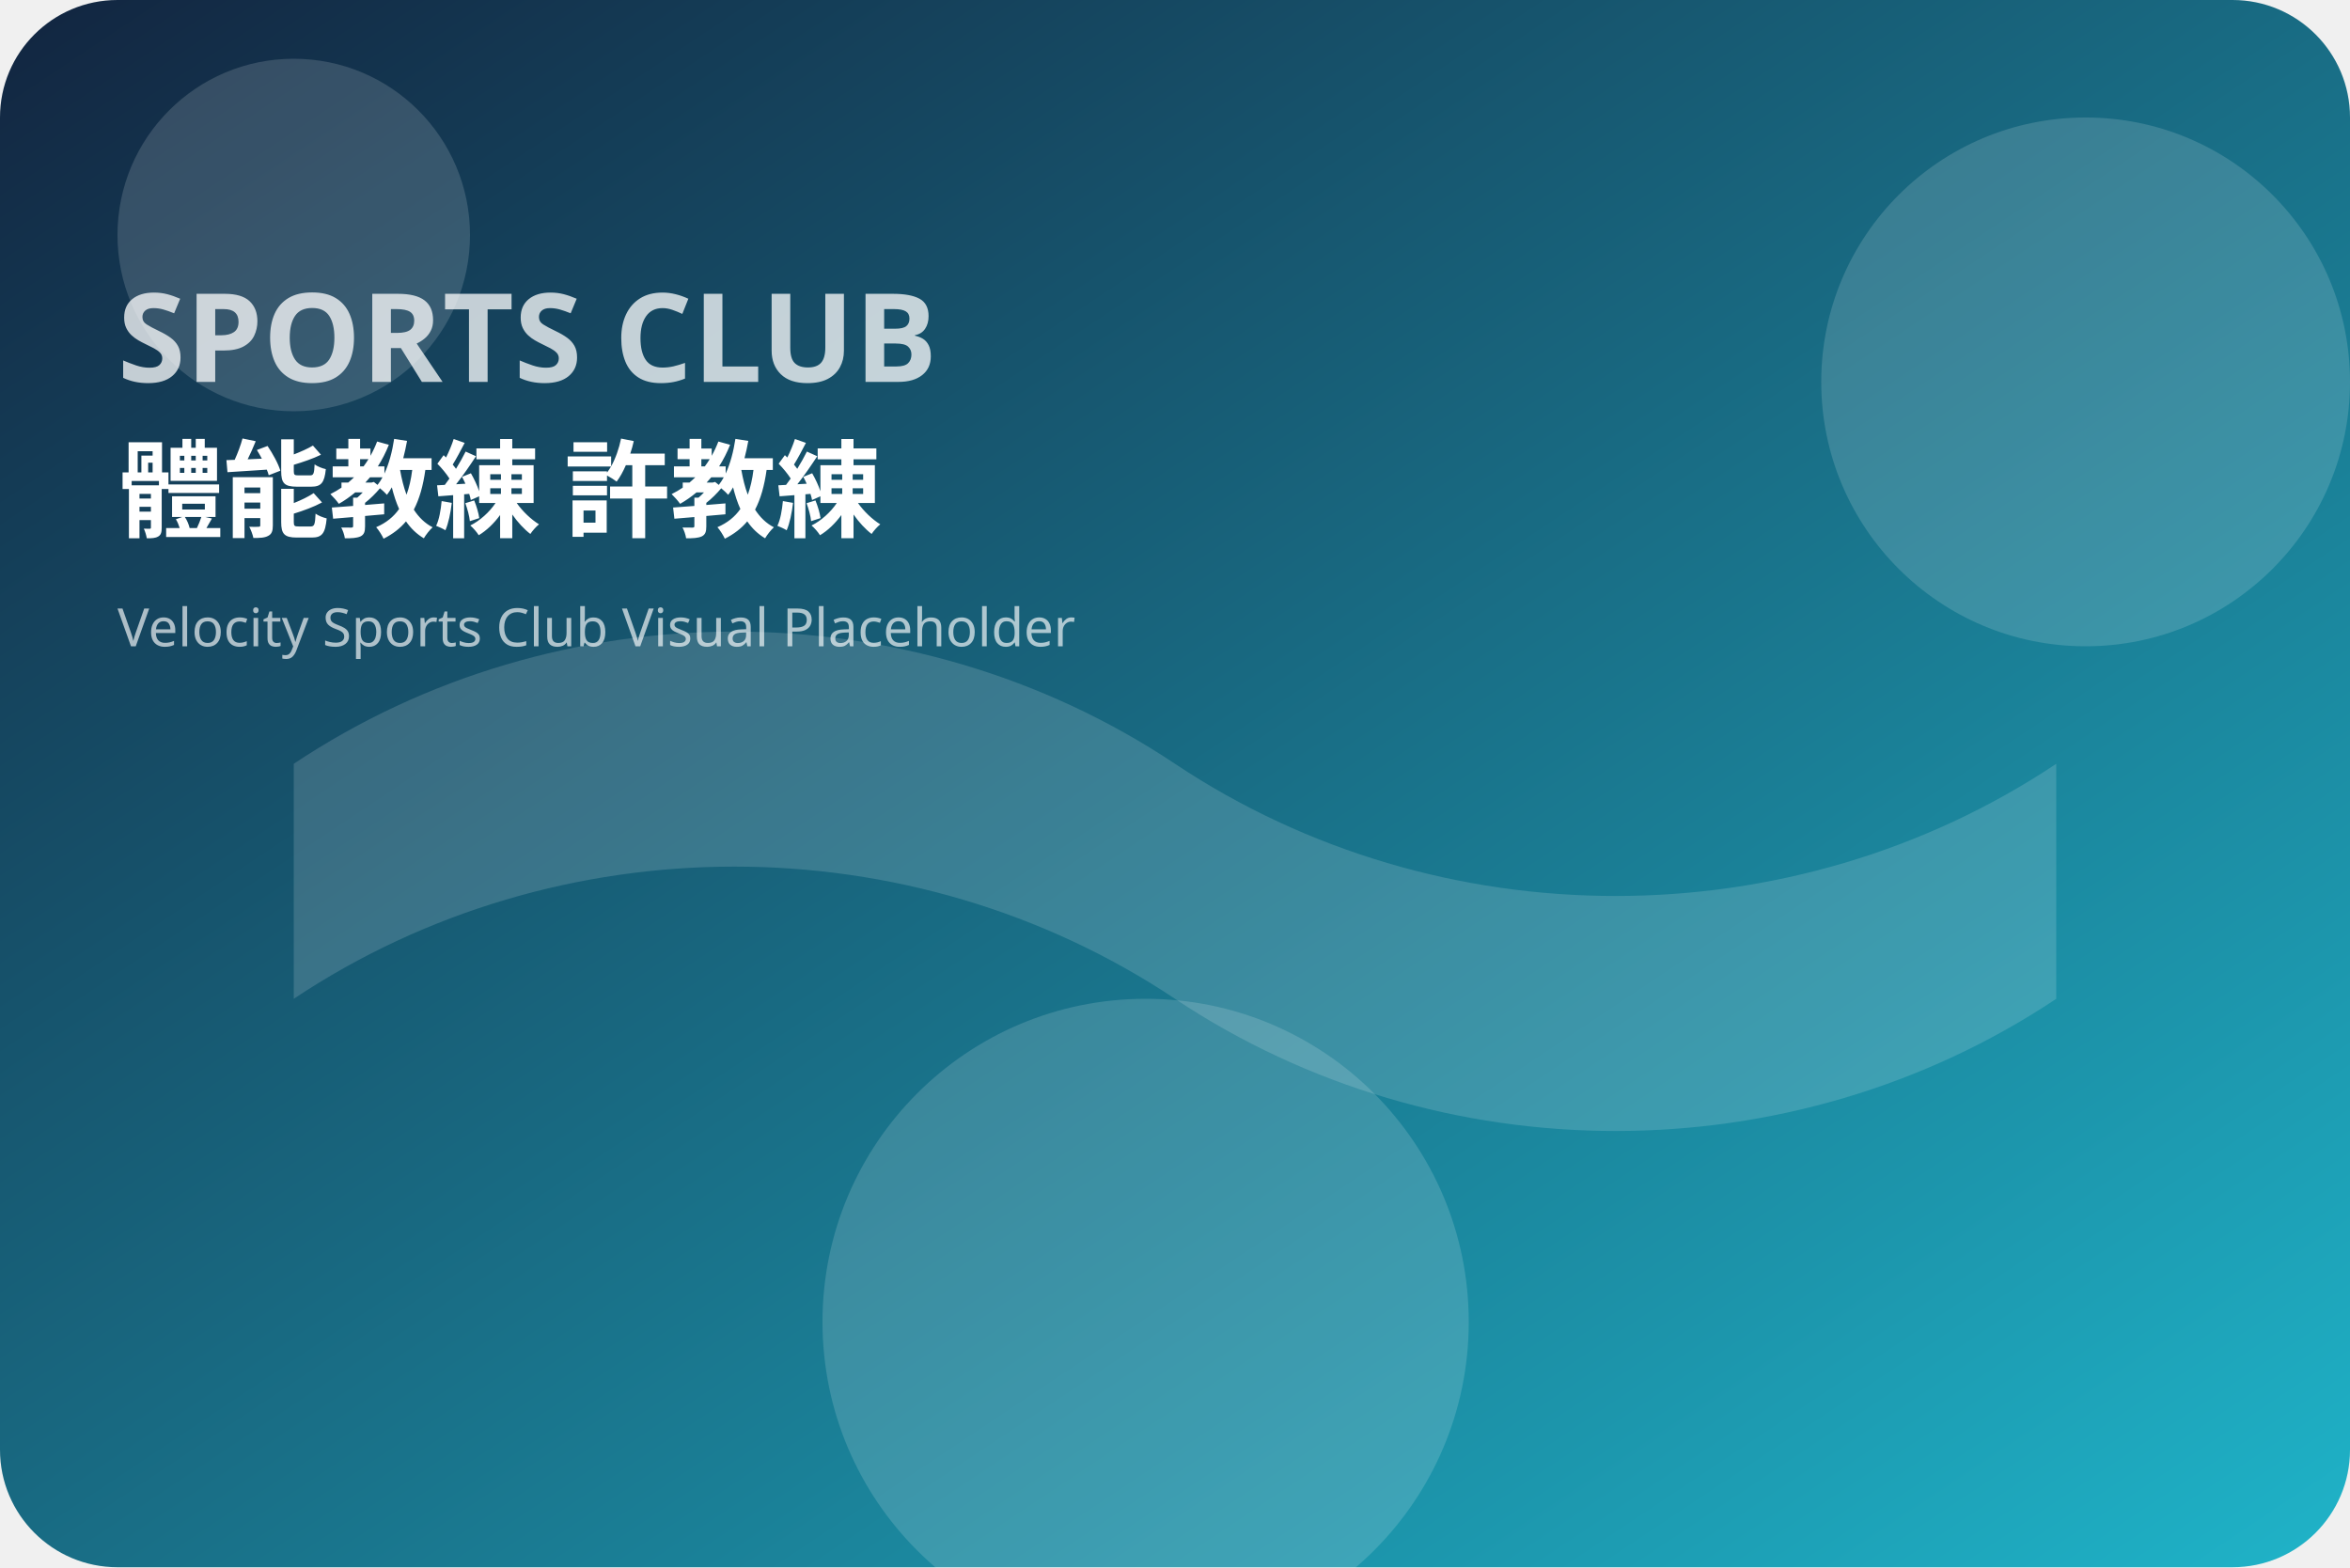
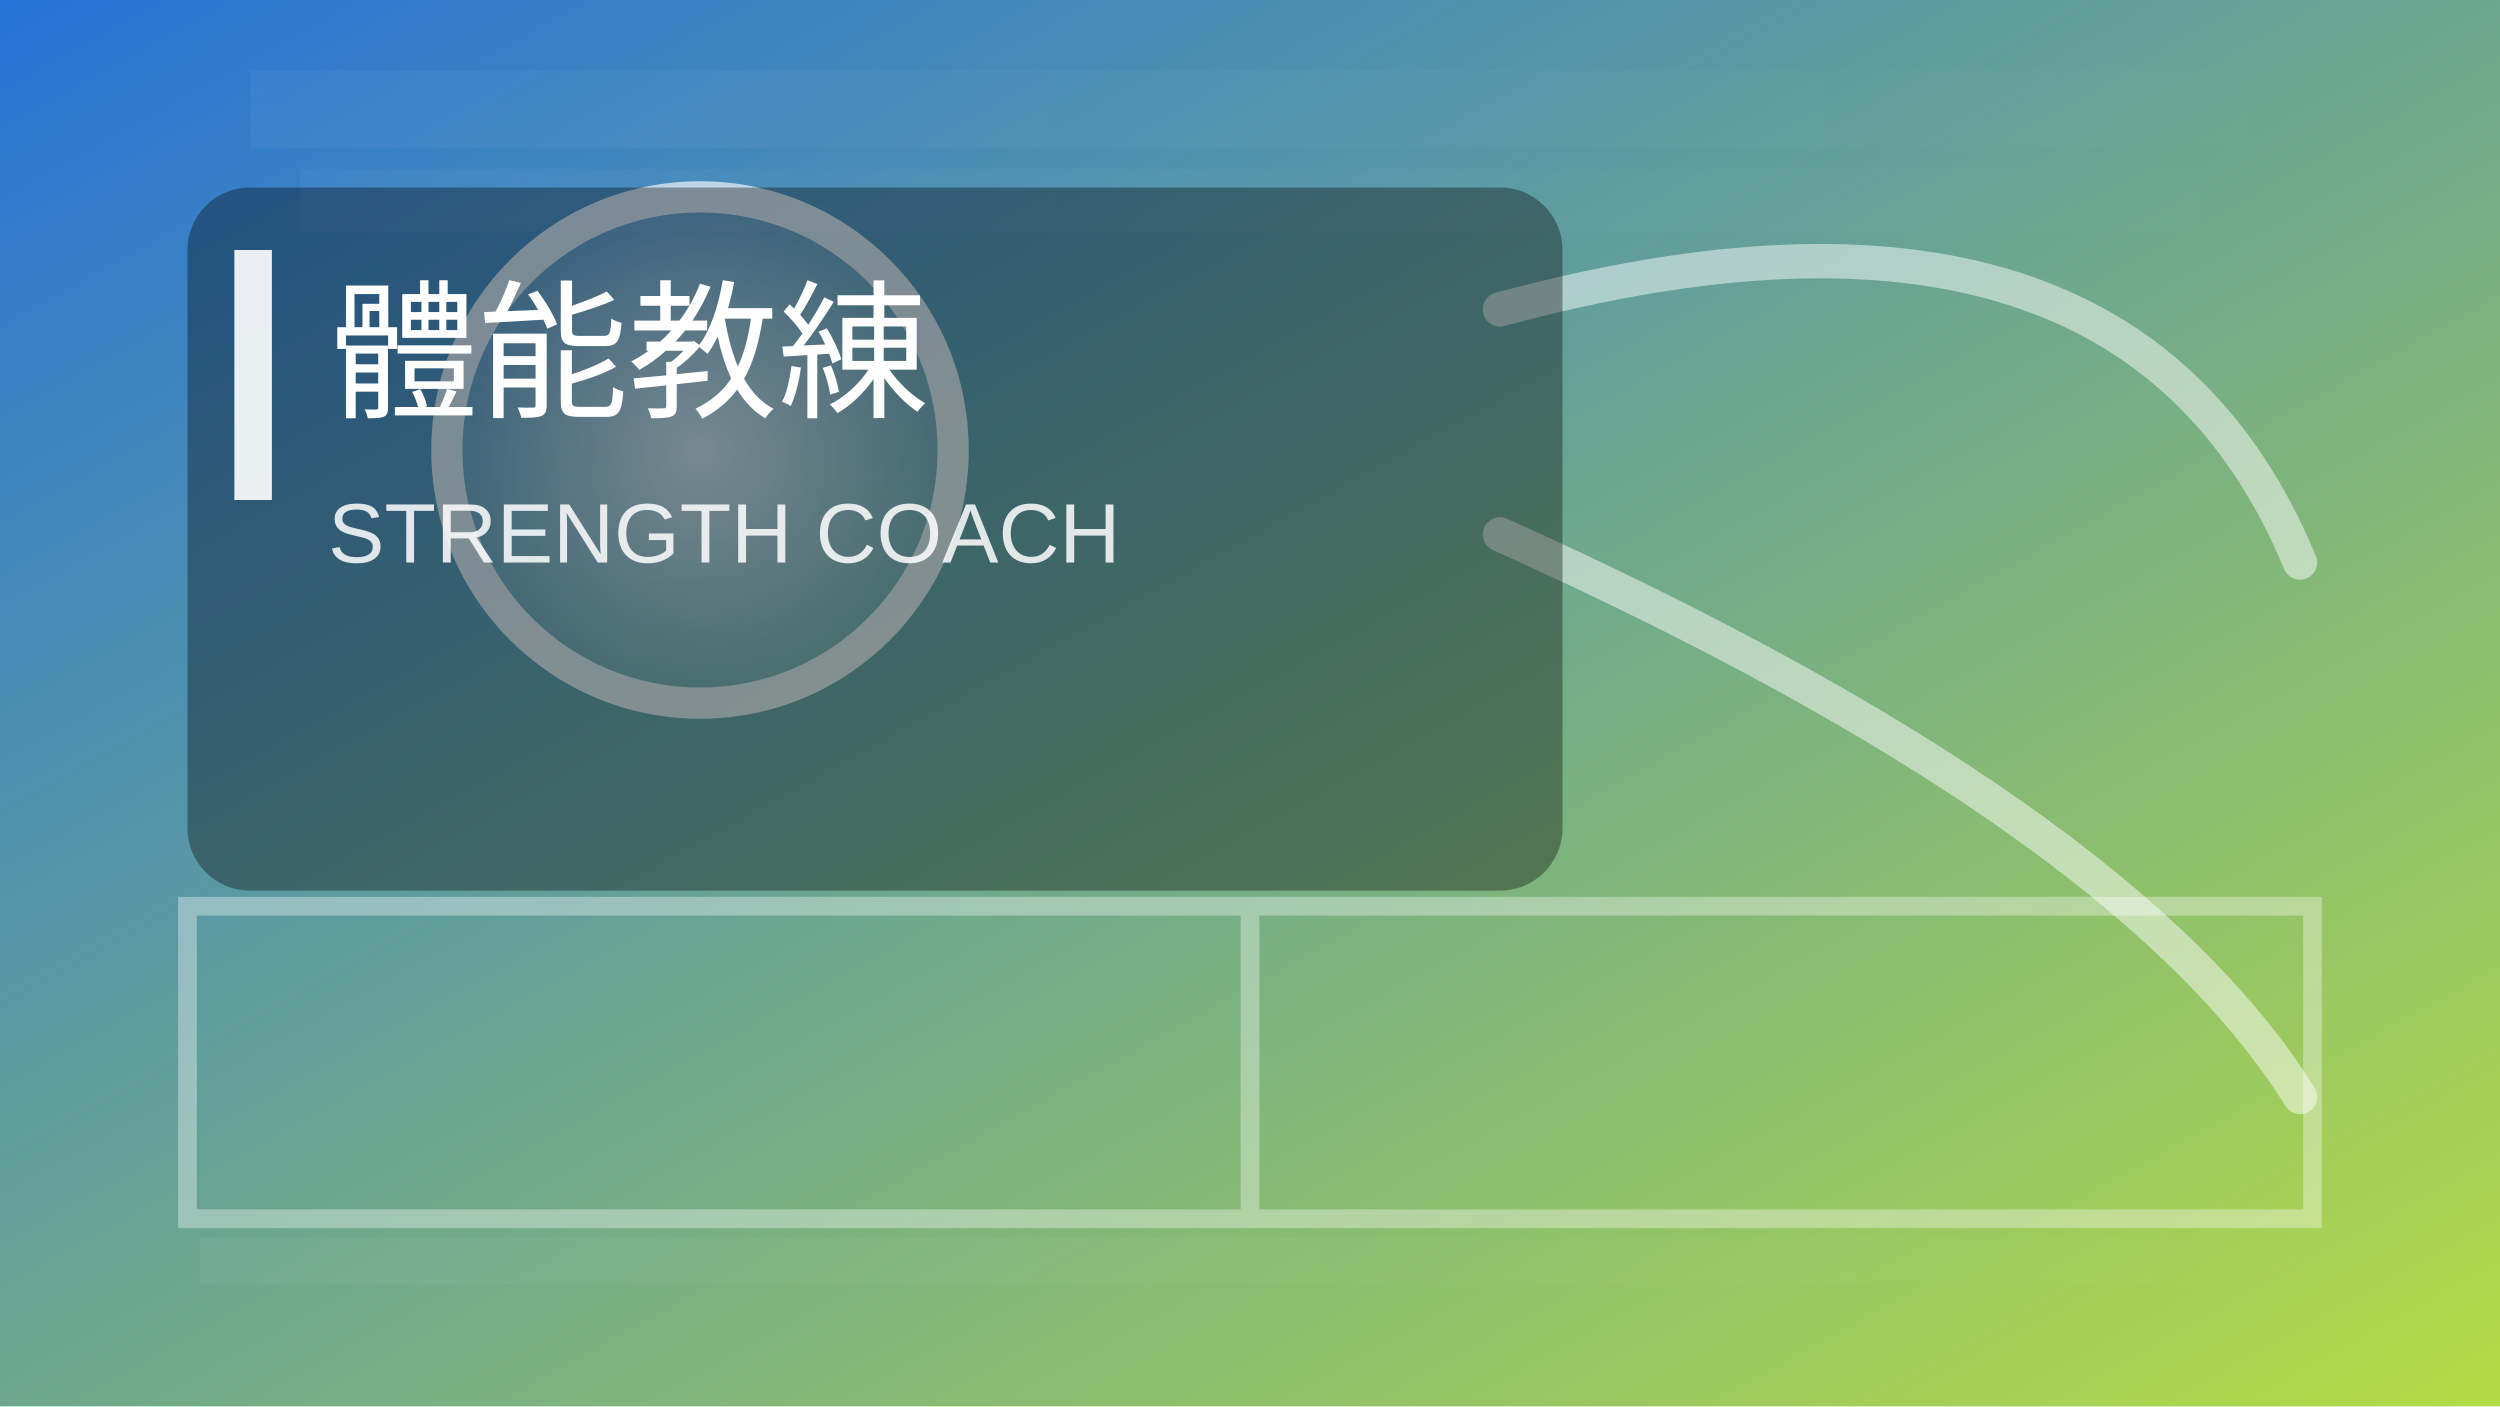
- <svg xmlns="http://www.w3.org/2000/svg" width="1600" height="1067" viewBox="0 0 1600 1067">
+ <svg xmlns="http://www.w3.org/2000/svg" viewBox="0 0 1600 900" role="img" aria-label="體能教練 STRENGTH COACH">
  <defs>
-     <linearGradient id="coach-02-svg" x1="0%" y1="0%" x2="100%" y2="100%">
-       <stop offset="0%" stop-color="#12243f" />
-       <stop offset="100%" stop-color="#1fb4c9" />
+     <linearGradient id="grad" x1="0" y1="0" x2="1" y2="1">
+       <stop offset="0%" stop-color="#2673D8" />
+       <stop offset="100%" stop-color="#B4DB46" />
    </linearGradient>
+     <linearGradient id="line" x1="0" y1="0" x2="1" y2="0">
+       <stop offset="0%" stop-color="rgba(255,255,255,0.25)" />
+       <stop offset="100%" stop-color="rgba(255,255,255,0.05)" />
+     </linearGradient>
+     <radialGradient id="ball" cx="0.5" cy="0.5" r="0.5">
+       <stop offset="0%" stop-color="rgba(255,255,255,0.9)" />
+       <stop offset="100%" stop-color="rgba(255,255,255,0.15)" />
+     </radialGradient>
+     <style>text { font-family: "Barlow", "Noto Sans TC", "Arial", sans-serif; }</style>
  </defs>
-   <rect width="1600" height="1067" fill="url(#coach-02-svg)" rx="80" />
-   <g fill="rgba(255,255,255,0.15)">
-     <circle cx="200" cy="160" r="120" />
-     <circle cx="1420" cy="260" r="180" />
-     <circle cx="780" cy="900" r="220" />
-     <path d="M200 520c180-120 420-120 600 0s420 120 600 0v160c-180 120-420 120-600 0s-420-120-600 0z" />
+   <rect width="1600" height="900" fill="url(#grad)" />
+   <g opacity="0.35">
+     <path d="M120 580 H1480 V780 H120 Z" fill="none" stroke="white" stroke-width="12" />
+     <line x1="800.0" y1="580" x2="800.0" y2="780" stroke="white" stroke-width="12" />
  </g>
-   <text x="80" y="260" fill="rgba(255,255,255,0.75)" font-family="Rajdhani, 'Barlow', sans-serif" font-size="84" font-weight="600">SPORTS CLUB</text>
-   <text x="80" y="360" fill="#ffffff" font-family="Barlow, 'Noto Sans TC', sans-serif" font-size="72" font-weight="700">體能教練 許教練</text>
-   <text x="80" y="440" fill="rgba(255,255,255,0.65)" font-family="Barlow, 'Noto Sans TC', sans-serif" font-size="36">Velocity Sports Club Visual Placeholder</text>
+   <g opacity="0.65">
+     <circle cx="448" cy="288.0" r="162.0" fill="url(#ball)" stroke="white" stroke-width="20" />
+     <path d="M960.0 198.0 Q1360.0 90.0 1472.0 360.0" stroke="rgba(255,255,255,0.75)" stroke-width="22" fill="none" stroke-linecap="round" />
+     <path d="M960.0 342.0 Q1360.0 522.0 1472.0 702.0" stroke="rgba(255,255,255,0.75)" stroke-width="22" fill="none" stroke-linecap="round" />
+   </g>
+   <g opacity="0.15">
+     <rect x="160.0" y="45.0" width="1280.0" height="50" fill="url(#line)" />
+     <rect x="192.0" y="108.0" width="1216.0" height="40" fill="url(#line)" />
+     <rect x="128.0" y="792.0" width="1344.0" height="30" fill="url(#line)" />
+   </g>
+   <rect x="120" y="120" width="880" height="450.0" rx="40" ry="40" fill="rgba(0,0,0,0.35)" />
+   <rect x="150" y="160" width="24" height="160" fill="rgba(255,255,255,0.9)" />
+   <text x="210" y="260" font-size="96" fill="#FFFFFF">體能教練</text>
+   <text x="210" y="360" font-size="54" fill="rgba(255,255,255,0.85)">STRENGTH COACH</text>
</svg>
